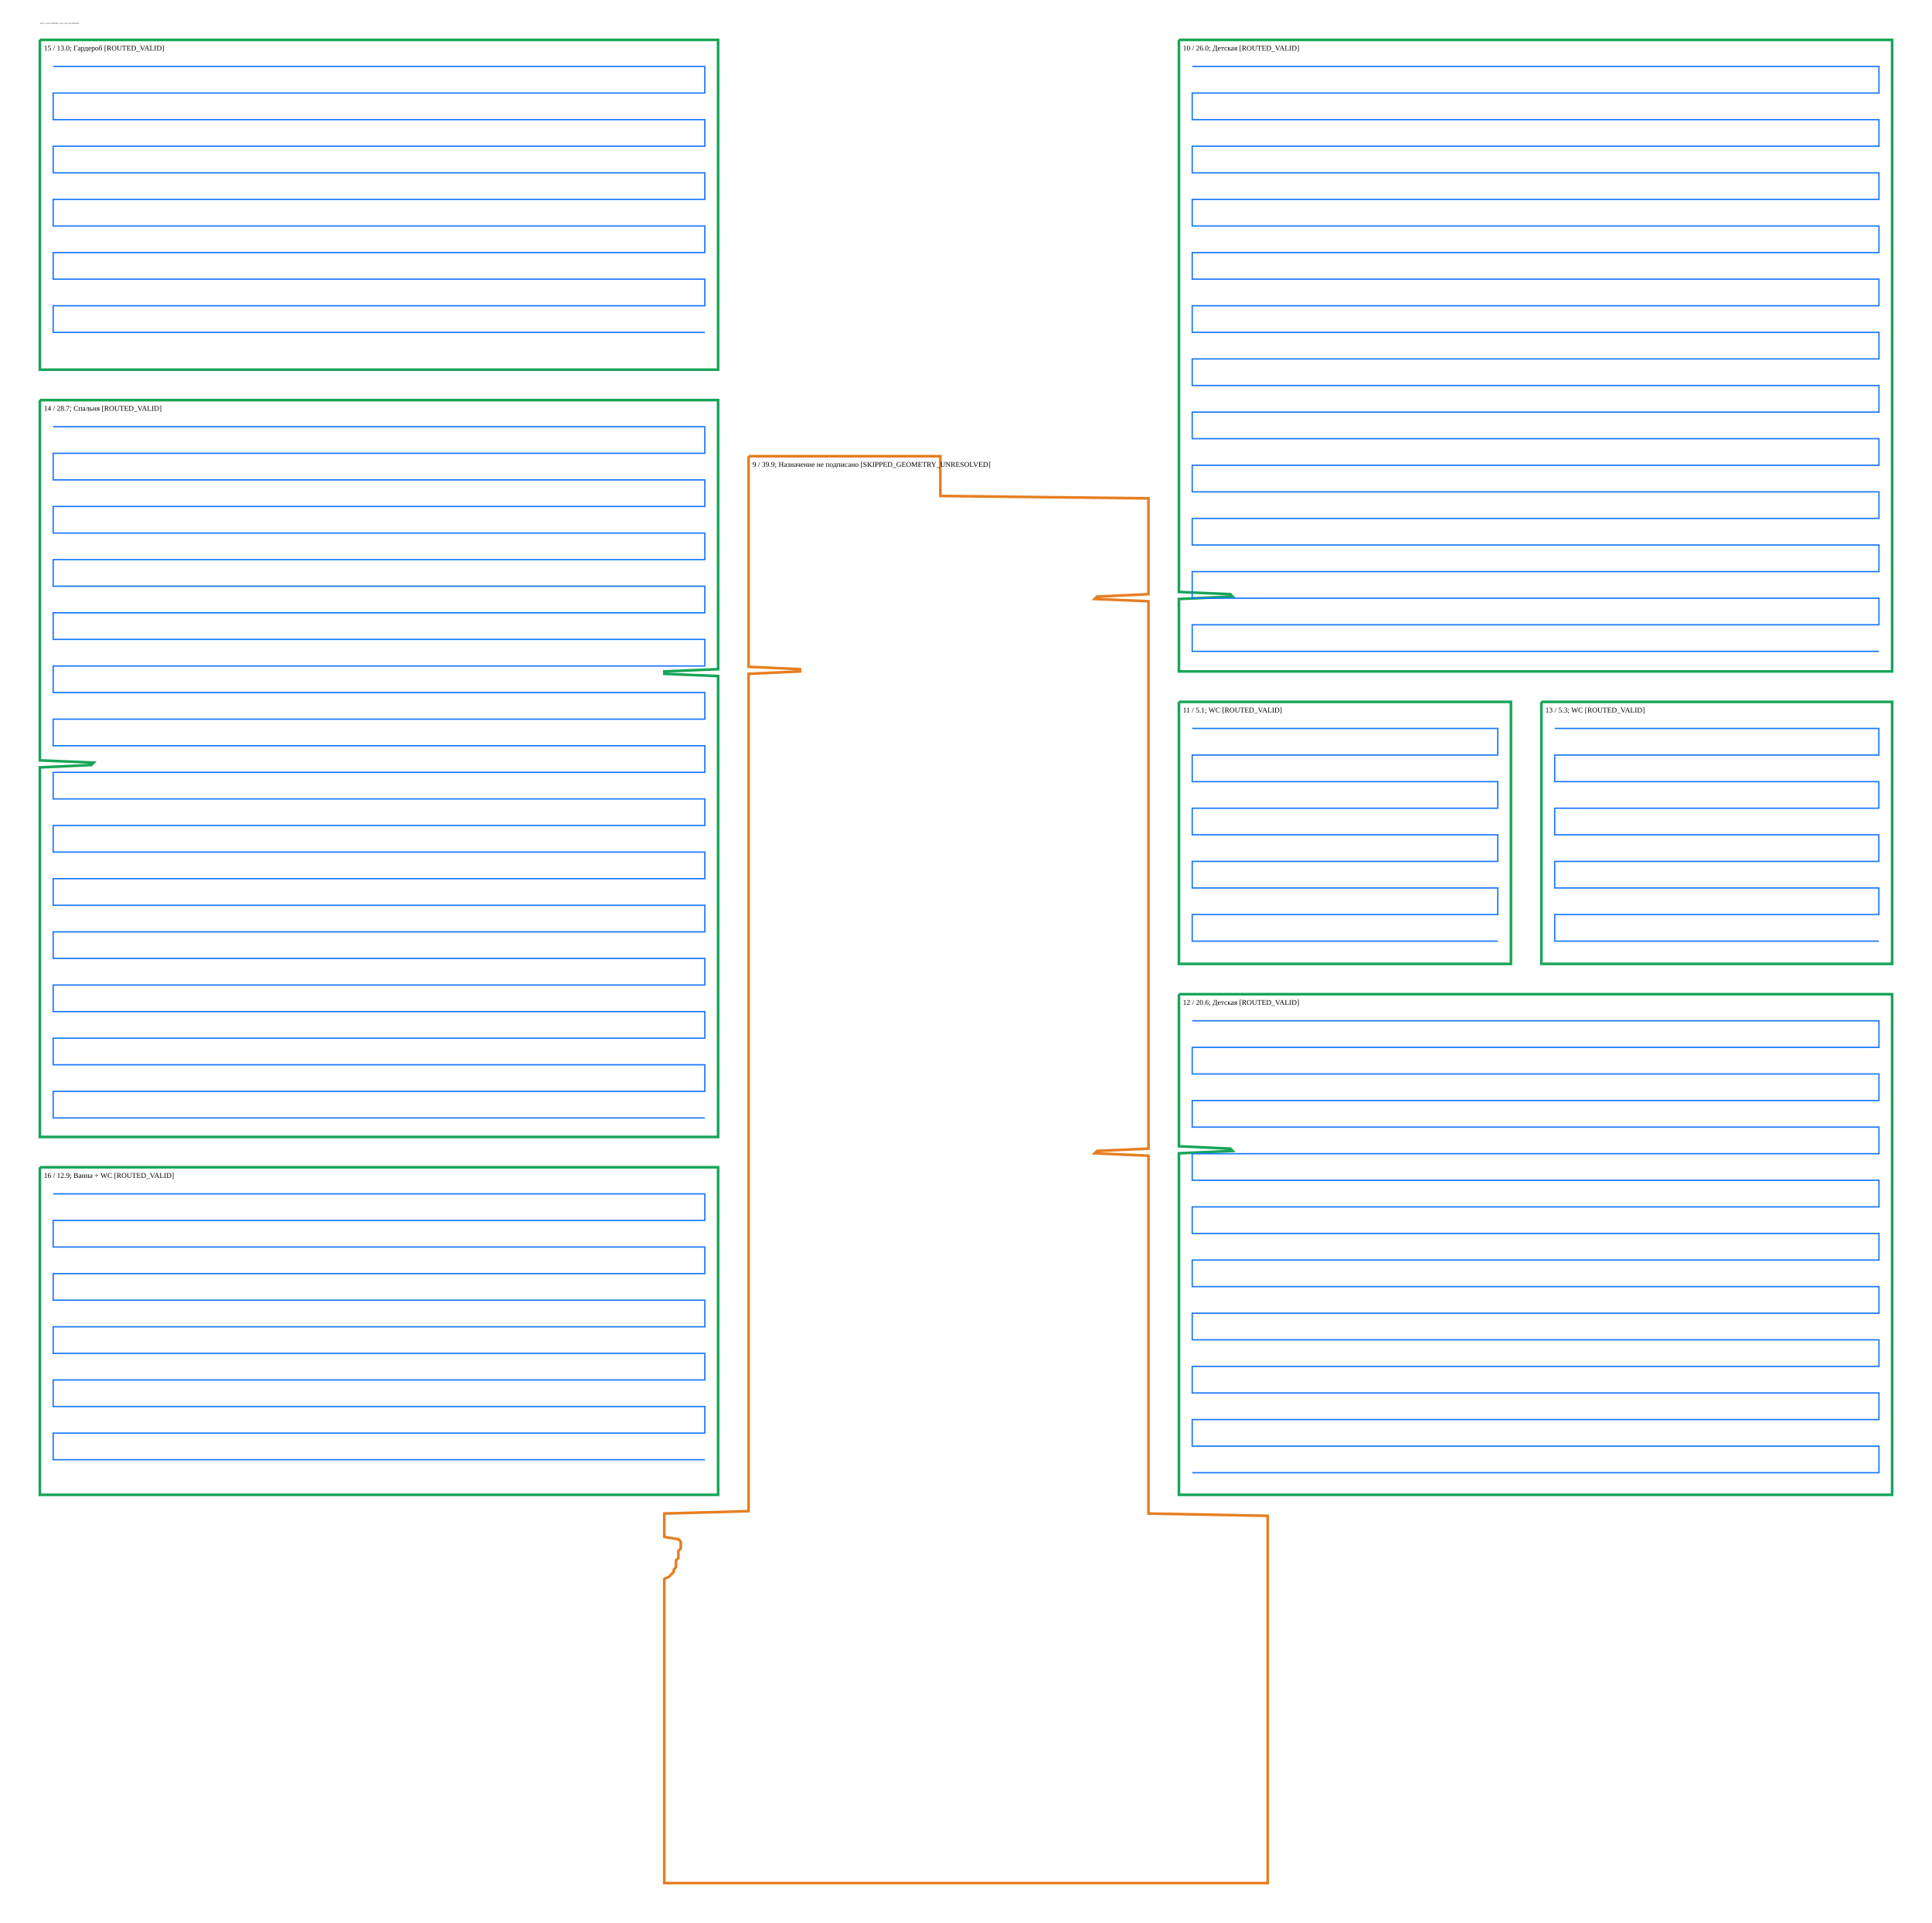
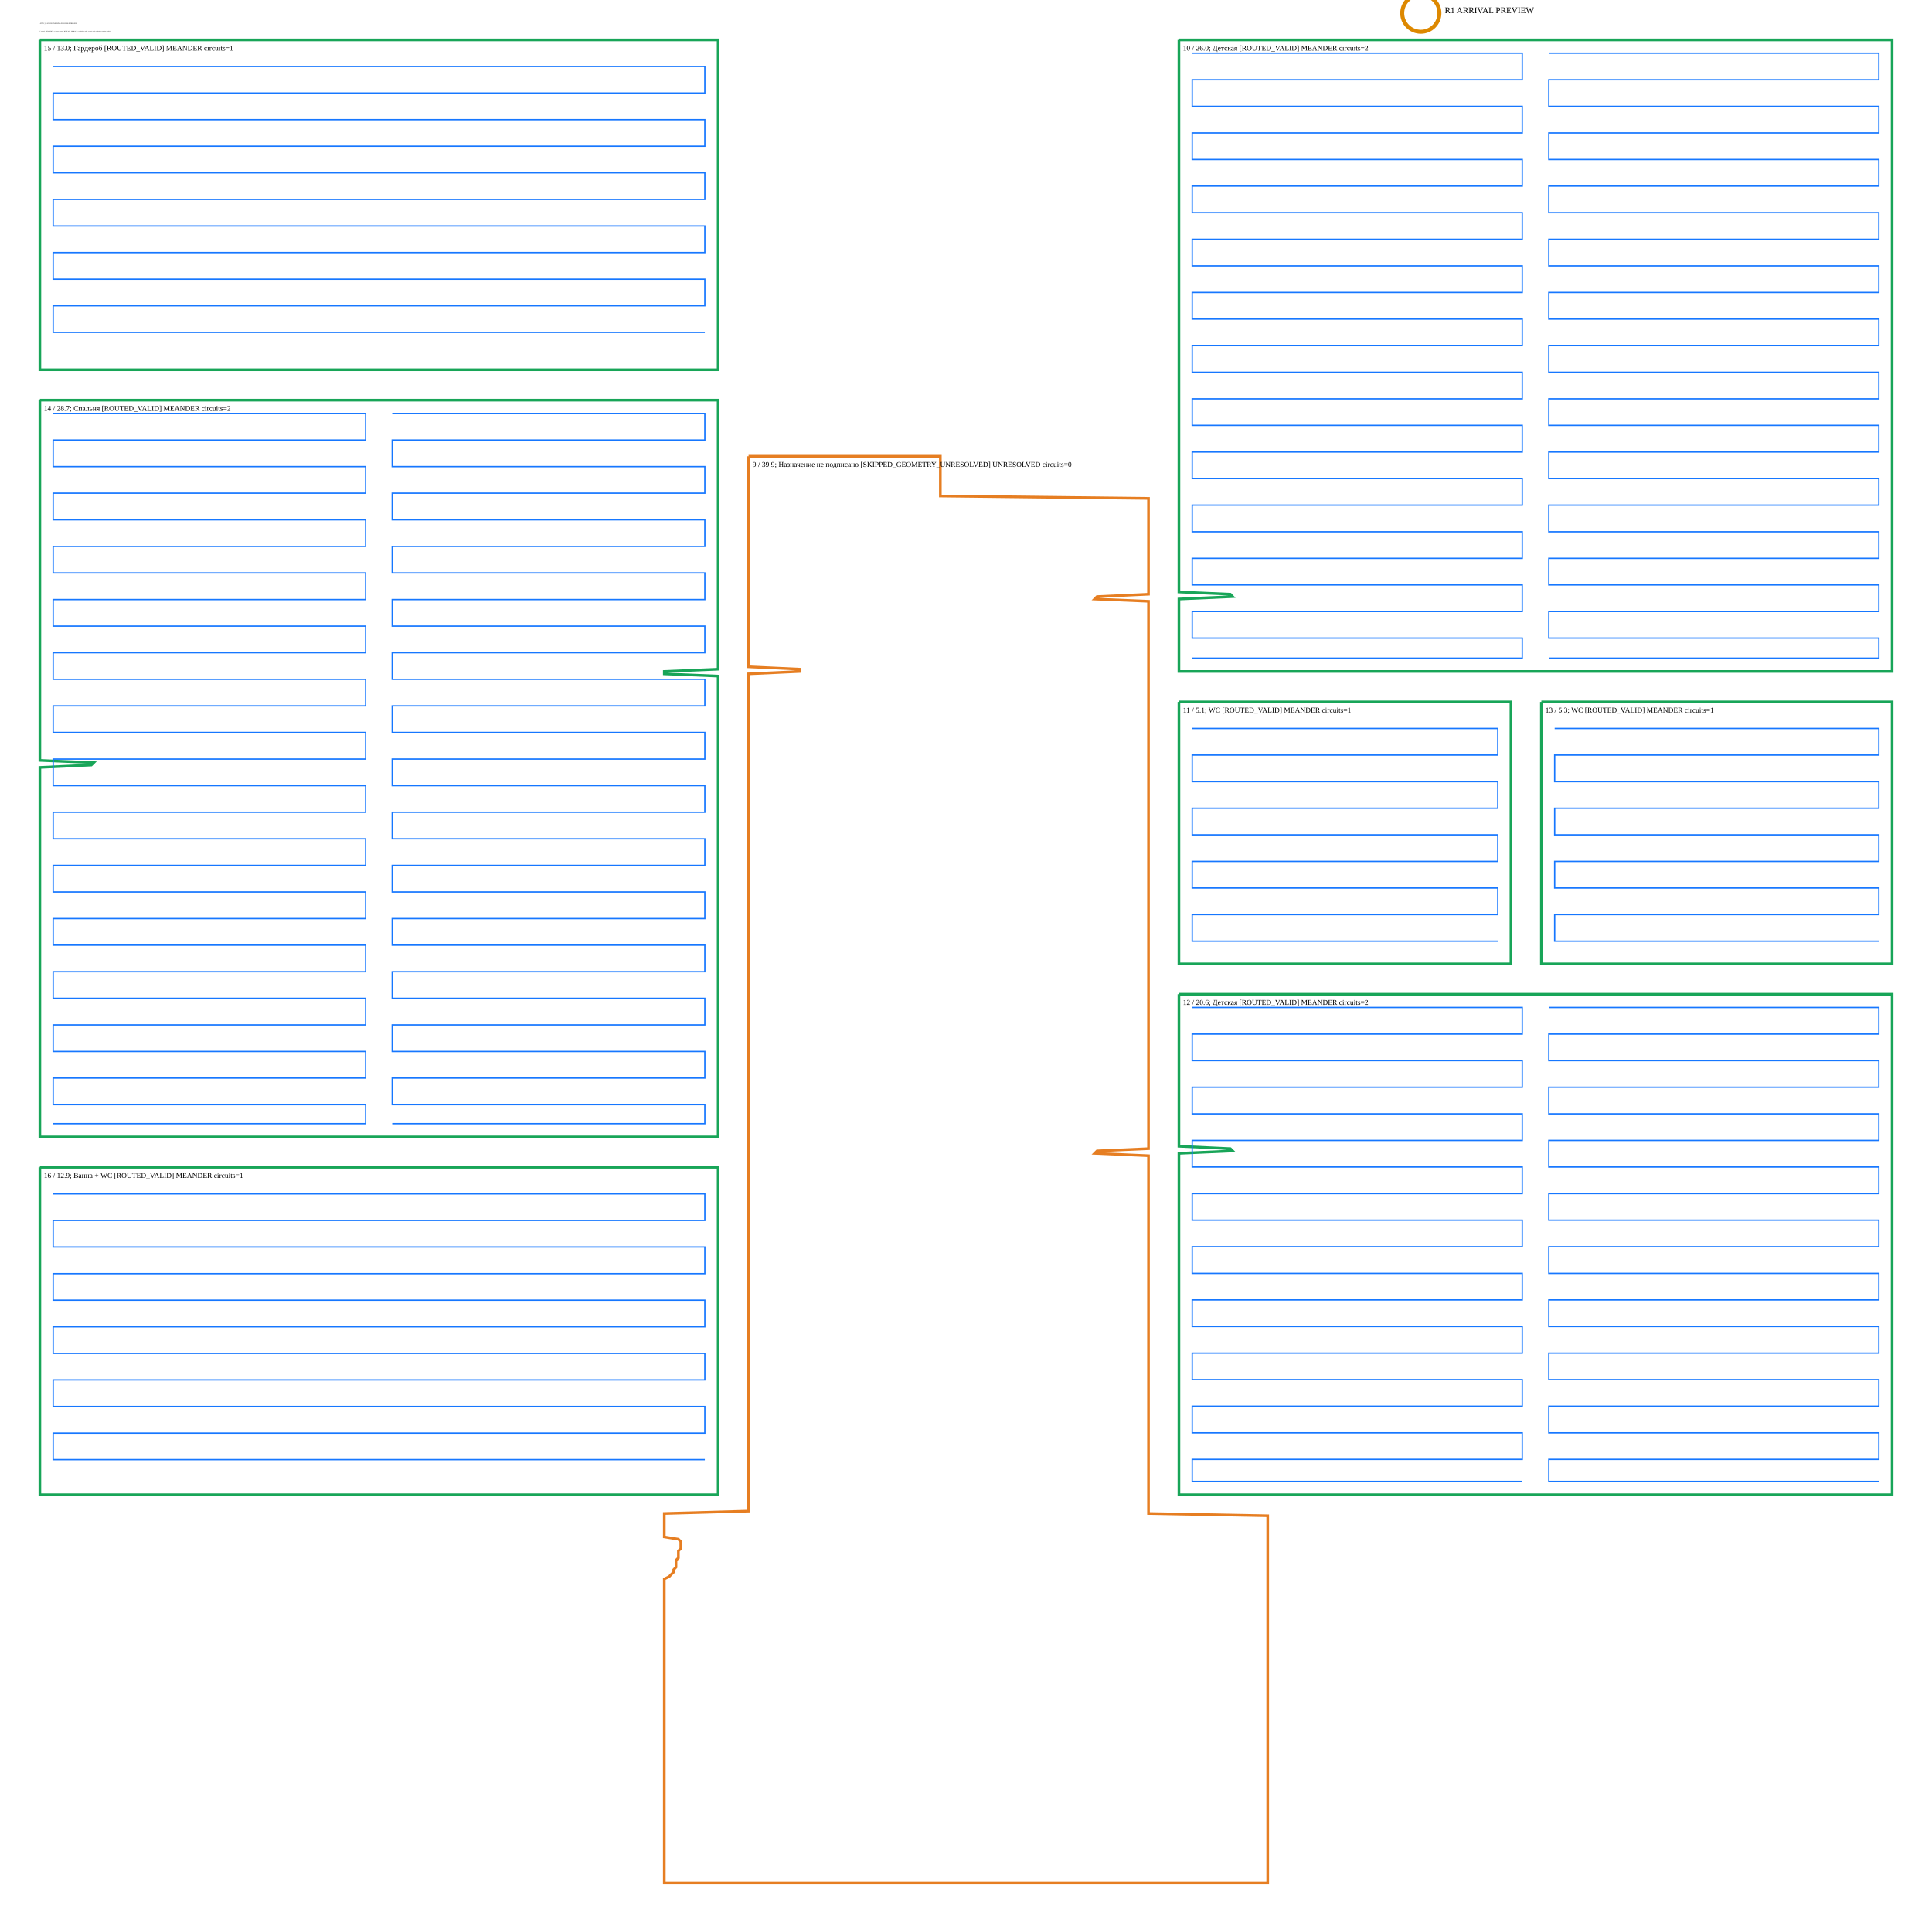
<svg xmlns="http://www.w3.org/2000/svg" viewBox="4310 5401 14536 14466">
-   <text x="4610" y="5581">ATTIC_PLAN GEOMETRY_ONLY_NON_ENGINEERING</text>
+   <text x="4610" y="5581">ATTIC_PLAN ENGINEERING-PLAUSIBLE PREVIEW</text>
+   <text x="4610" y="5641">Legend: MEANDER = dense sweep; BIFILAR_SPIRAL = candidate only; transit and authority remain explicit</text>
  <path data-layer="room-boundary" data-room-id="ATTIC_PLAN:9776f1f2c9664133:ROOM" d="M 13180,5701 L 13180,9854 L 13567,9871 L 13584,9889 L 13180,9907 L 13180,10452 L 18546,10452 L 18546,5701 L 13180,5701" fill="none" stroke="#18a558" stroke-width="20" />
-   <path data-layer="coverage-route" data-room-id="ATTIC_PLAN:9776f1f2c9664133:ROOM" data-circuit-id="ATTIC_PLAN:9776f1f2c9664133:ROOM/circuit-1" d="M 13280,5901 L 18447,5901 L 18447,6101 L 13280,6101 L 13280,6301 L 18447,6301 L 18447,6501 L 13280,6501 L 13280,6701 L 18447,6701 L 18447,6901 L 13280,6901 L 13280,7101 L 18447,7101 L 18447,7301 L 13280,7301 L 13280,7501 L 18447,7501 L 18447,7701 L 13280,7701 L 13280,7901 L 18447,7901 L 18447,8101 L 13280,8101 L 13280,8301 L 18447,8301 L 18447,8501 L 13280,8501 L 13280,8701 L 18447,8701 L 18447,8901 L 13280,8901 L 13280,9101 L 18447,9101 L 18447,9301 L 13280,9301 L 13280,9501 L 18447,9501 L 18447,9701 L 13280,9701 L 13280,9901 L 18447,9901 L 18447,10101 L 13280,10101 L 13280,10301 L 18447,10301" fill="none" stroke="#1677ff" stroke-width="10" />
-   <text x="13210" y="5781" font-size="55">10 / 26.0; Детская [ROUTED_VALID]</text>
+   <path data-layer="coverage-route" data-room-id="ATTIC_PLAN:9776f1f2c9664133:ROOM" data-circuit-id="ATTIC_PLAN:9776f1f2c9664133:ROOM/circuit-1" d="M 13280,5801 L 15763,5801 L 15763,5801 L 15763,6001 L 13280,6001 L 13280,6001 L 13280,6201 L 15763,6201 L 15763,6201 L 15763,6401 L 13280,6401 L 13280,6401 L 13280,6601 L 15763,6601 L 15763,6601 L 15763,6801 L 13280,6801 L 13280,6801 L 13280,7001 L 15763,7001 L 15763,7001 L 15763,7201 L 13280,7201 L 13280,7201 L 13280,7401 L 15763,7401 L 15763,7401 L 15763,7601 L 13280,7601 L 13280,7601 L 13280,7801 L 15763,7801 L 15763,7801 L 15763,8001 L 13280,8001 L 13280,8001 L 13280,8201 L 15763,8201 L 15763,8201 L 15763,8401 L 13280,8401 L 13280,8401 L 13280,8601 L 15763,8601 L 15763,8601 L 15763,8801 L 13280,8801 L 13280,8801 L 13280,9001 L 15763,9001 L 15763,9001 L 15763,9201 L 13280,9201 L 13280,9201 L 13280,9401 L 15763,9401 L 15763,9401 L 15763,9601 L 13280,9601 L 13280,9601 L 13280,9801 L 15763,9801 L 15763,9801 L 15763,10001 L 13280,10001 L 13280,10001 L 13280,10201 L 15763,10201 L 15763,10201 L 15763,10352 L 13280,10352" fill="none" stroke="#1677ff" stroke-width="10" />
+   <path data-layer="coverage-route" data-room-id="ATTIC_PLAN:9776f1f2c9664133:ROOM" data-circuit-id="ATTIC_PLAN:9776f1f2c9664133:ROOM/circuit-2" d="M 15963,5801 L 18446,5801 L 18446,5801 L 18446,6001 L 15963,6001 L 15963,6001 L 15963,6201 L 18446,6201 L 18446,6201 L 18446,6401 L 15963,6401 L 15963,6401 L 15963,6601 L 18446,6601 L 18446,6601 L 18446,6801 L 15963,6801 L 15963,6801 L 15963,7001 L 18446,7001 L 18446,7001 L 18446,7201 L 15963,7201 L 15963,7201 L 15963,7401 L 18446,7401 L 18446,7401 L 18446,7601 L 15963,7601 L 15963,7601 L 15963,7801 L 18446,7801 L 18446,7801 L 18446,8001 L 15963,8001 L 15963,8001 L 15963,8201 L 18446,8201 L 18446,8201 L 18446,8401 L 15963,8401 L 15963,8401 L 15963,8601 L 18446,8601 L 18446,8601 L 18446,8801 L 15963,8801 L 15963,8801 L 15963,9001 L 18446,9001 L 18446,9001 L 18446,9201 L 15963,9201 L 15963,9201 L 15963,9401 L 18446,9401 L 18446,9401 L 18446,9601 L 15963,9601 L 15963,9601 L 15963,9801 L 18446,9801 L 18446,9801 L 18446,10001 L 15963,10001 L 15963,10001 L 15963,10201 L 18446,10201 L 18446,10201 L 18446,10352 L 15963,10352" fill="none" stroke="#1677ff" stroke-width="10" />
+   <text x="13210" y="5781" font-size="55">10 / 26.0; Детская [ROUTED_VALID] MEANDER circuits=2</text>
  <path data-layer="room-boundary" data-room-id="ATTIC_PLAN:c4f6e730556e69f2:ROOM" d="M 13180,10681 L 13180,12652 L 15678,12652 L 15678,10681 L 13180,10681" fill="none" stroke="#18a558" stroke-width="20" />
  <path data-layer="coverage-route" data-room-id="ATTIC_PLAN:c4f6e730556e69f2:ROOM" data-circuit-id="ATTIC_PLAN:c4f6e730556e69f2:ROOM/circuit-1" d="M 13280,10881 L 15579,10881 L 15579,11081 L 13280,11081 L 13280,11281 L 15579,11281 L 15579,11481 L 13280,11481 L 13280,11681 L 15579,11681 L 15579,11881 L 13280,11881 L 13280,12081 L 15579,12081 L 15579,12281 L 13280,12281 L 13280,12481 L 15579,12481" fill="none" stroke="#1677ff" stroke-width="10" />
-   <text x="13210" y="10761" font-size="55">11 / 5.1; WC [ROUTED_VALID]</text>
+   <text x="13210" y="10761" font-size="55">11 / 5.1; WC [ROUTED_VALID] MEANDER circuits=1</text>
  <path data-layer="room-boundary" data-room-id="ATTIC_PLAN:3d760ac099594432:ROOM" d="M 13180,12880 L 13180,14024 L 13567,14042 L 13584,14059 L 13180,14077 L 13180,16646 L 18546,16646 L 18546,12880 L 13180,12880" fill="none" stroke="#18a558" stroke-width="20" />
-   <path data-layer="coverage-route" data-room-id="ATTIC_PLAN:3d760ac099594432:ROOM" data-circuit-id="ATTIC_PLAN:3d760ac099594432:ROOM/circuit-1" d="M 13280,13080 L 18447,13080 L 18447,13280 L 13280,13280 L 13280,13480 L 18447,13480 L 18447,13680 L 13280,13680 L 13280,13880 L 18447,13880 L 18447,14080 L 13280,14080 L 13280,14280 L 18447,14280 L 18447,14480 L 13280,14480 L 13280,14680 L 18447,14680 L 18447,14880 L 13280,14880 L 13280,15080 L 18447,15080 L 18447,15280 L 13280,15280 L 13280,15480 L 18447,15480 L 18447,15680 L 13280,15680 L 13280,15880 L 18447,15880 L 18447,16080 L 13280,16080 L 13280,16280 L 18447,16280 L 18447,16480 L 13280,16480" fill="none" stroke="#1677ff" stroke-width="10" />
-   <text x="13210" y="12960" font-size="55">12 / 20.6; Детская [ROUTED_VALID]</text>
+   <path data-layer="coverage-route" data-room-id="ATTIC_PLAN:3d760ac099594432:ROOM" data-circuit-id="ATTIC_PLAN:3d760ac099594432:ROOM/circuit-1" d="M 13280,12980 L 15763,12980 L 15763,12980 L 15763,13180 L 13280,13180 L 13280,13180 L 13280,13380 L 15763,13380 L 15763,13380 L 15763,13580 L 13280,13580 L 13280,13580 L 13280,13780 L 15763,13780 L 15763,13780 L 15763,13980 L 13280,13980 L 13280,13980 L 13280,14180 L 15763,14180 L 15763,14180 L 15763,14380 L 13280,14380 L 13280,14380 L 13280,14580 L 15763,14580 L 15763,14580 L 15763,14780 L 13280,14780 L 13280,14780 L 13280,14980 L 15763,14980 L 15763,14980 L 15763,15180 L 13280,15180 L 13280,15180 L 13280,15380 L 15763,15380 L 15763,15380 L 15763,15580 L 13280,15580 L 13280,15580 L 13280,15780 L 15763,15780 L 15763,15780 L 15763,15980 L 13280,15980 L 13280,15980 L 13280,16180 L 15763,16180 L 15763,16180 L 15763,16380 L 13280,16380 L 13280,16380 L 13280,16546 L 15763,16546" fill="none" stroke="#1677ff" stroke-width="10" />
+   <path data-layer="coverage-route" data-room-id="ATTIC_PLAN:3d760ac099594432:ROOM" data-circuit-id="ATTIC_PLAN:3d760ac099594432:ROOM/circuit-2" d="M 15963,12980 L 18446,12980 L 18446,12980 L 18446,13180 L 15963,13180 L 15963,13180 L 15963,13380 L 18446,13380 L 18446,13380 L 18446,13580 L 15963,13580 L 15963,13580 L 15963,13780 L 18446,13780 L 18446,13780 L 18446,13980 L 15963,13980 L 15963,13980 L 15963,14180 L 18446,14180 L 18446,14180 L 18446,14380 L 15963,14380 L 15963,14380 L 15963,14580 L 18446,14580 L 18446,14580 L 18446,14780 L 15963,14780 L 15963,14780 L 15963,14980 L 18446,14980 L 18446,14980 L 18446,15180 L 15963,15180 L 15963,15180 L 15963,15380 L 18446,15380 L 18446,15380 L 18446,15580 L 15963,15580 L 15963,15580 L 15963,15780 L 18446,15780 L 18446,15780 L 18446,15980 L 15963,15980 L 15963,15980 L 15963,16180 L 18446,16180 L 18446,16180 L 18446,16380 L 15963,16380 L 15963,16380 L 15963,16546 L 18446,16546" fill="none" stroke="#1677ff" stroke-width="10" />
+   <text x="13210" y="12960" font-size="55">12 / 20.6; Детская [ROUTED_VALID] MEANDER circuits=2</text>
  <path data-layer="room-boundary" data-room-id="ATTIC_PLAN:9386d71e1d28f2ee:ROOM" d="M 15907,10681 L 15907,12652 L 18546,12652 L 18546,10681 L 15907,10681" fill="none" stroke="#18a558" stroke-width="20" />
  <path data-layer="coverage-route" data-room-id="ATTIC_PLAN:9386d71e1d28f2ee:ROOM" data-circuit-id="ATTIC_PLAN:9386d71e1d28f2ee:ROOM/circuit-1" d="M 16007,10881 L 18446,10881 L 18446,11081 L 16007,11081 L 16007,11281 L 18446,11281 L 18446,11481 L 16007,11481 L 16007,11681 L 18446,11681 L 18446,11881 L 16007,11881 L 16007,12081 L 18446,12081 L 18446,12281 L 16007,12281 L 16007,12481 L 18446,12481" fill="none" stroke="#1677ff" stroke-width="10" />
-   <text x="15937" y="10761" font-size="55">13 / 5.3; WC [ROUTED_VALID]</text>
+   <text x="15937" y="10761" font-size="55">13 / 5.3; WC [ROUTED_VALID] MEANDER circuits=1</text>
  <path data-layer="room-boundary" data-room-id="ATTIC_PLAN:ea7ed4904468a1da:ROOM" d="M 4610,8411 L 4610,11121 L 5015,11138 L 4997,11156 L 4610,11174 L 4610,13954 L 9713,13954 L 9713,10487 L 9308,10470 L 9308,10452 L 9713,10435 L 9713,8411 L 4610,8411" fill="none" stroke="#18a558" stroke-width="20" />
-   <path data-layer="coverage-route" data-room-id="ATTIC_PLAN:ea7ed4904468a1da:ROOM" data-circuit-id="ATTIC_PLAN:ea7ed4904468a1da:ROOM/circuit-1" d="M 4710,8611 L 9613,8611 L 9613,8811 L 4710,8811 L 4710,9011 L 9613,9011 L 9613,9211 L 4710,9211 L 4710,9411 L 9613,9411 L 9613,9611 L 4710,9611 L 4710,9811 L 9613,9811 L 9613,10011 L 4710,10011 L 4710,10211 L 9613,10211 L 9613,10411 L 4710,10411 L 4710,10611 L 9613,10611 L 9613,10811 L 4710,10811 L 4710,11011 L 9613,11011 L 9613,11211 L 4710,11211 L 4710,11411 L 9613,11411 L 9613,11611 L 4710,11611 L 4710,11811 L 9613,11811 L 9613,12011 L 4710,12011 L 4710,12211 L 9613,12211 L 9613,12411 L 4710,12411 L 4710,12611 L 9613,12611 L 9613,12811 L 4710,12811 L 4710,13011 L 9613,13011 L 9613,13211 L 4710,13211 L 4710,13411 L 9613,13411 L 9613,13611 L 4710,13611 L 4710,13811 L 9613,13811" fill="none" stroke="#1677ff" stroke-width="10" />
-   <text x="4640" y="8491" font-size="55">14 / 28.7; Спальня [ROUTED_VALID]</text>
+   <path data-layer="coverage-route" data-room-id="ATTIC_PLAN:ea7ed4904468a1da:ROOM" data-circuit-id="ATTIC_PLAN:ea7ed4904468a1da:ROOM/circuit-1" d="M 4710,8511 L 7061,8511 L 7061,8511 L 7061,8711 L 4710,8711 L 4710,8711 L 4710,8911 L 7061,8911 L 7061,8911 L 7061,9111 L 4710,9111 L 4710,9111 L 4710,9311 L 7061,9311 L 7061,9311 L 7061,9511 L 4710,9511 L 4710,9511 L 4710,9711 L 7061,9711 L 7061,9711 L 7061,9911 L 4710,9911 L 4710,9911 L 4710,10111 L 7061,10111 L 7061,10111 L 7061,10311 L 4710,10311 L 4710,10311 L 4710,10511 L 7061,10511 L 7061,10511 L 7061,10711 L 4710,10711 L 4710,10711 L 4710,10911 L 7061,10911 L 7061,10911 L 7061,11111 L 4710,11111 L 4710,11111 L 4710,11311 L 7061,11311 L 7061,11311 L 7061,11511 L 4710,11511 L 4710,11511 L 4710,11711 L 7061,11711 L 7061,11711 L 7061,11911 L 4710,11911 L 4710,11911 L 4710,12111 L 7061,12111 L 7061,12111 L 7061,12311 L 4710,12311 L 4710,12311 L 4710,12511 L 7061,12511 L 7061,12511 L 7061,12711 L 4710,12711 L 4710,12711 L 4710,12911 L 7061,12911 L 7061,12911 L 7061,13111 L 4710,13111 L 4710,13111 L 4710,13311 L 7061,13311 L 7061,13311 L 7061,13511 L 4710,13511 L 4710,13511 L 4710,13711 L 7061,13711 L 7061,13711 L 7061,13854 L 4710,13854" fill="none" stroke="#1677ff" stroke-width="10" />
+   <path data-layer="coverage-route" data-room-id="ATTIC_PLAN:ea7ed4904468a1da:ROOM" data-circuit-id="ATTIC_PLAN:ea7ed4904468a1da:ROOM/circuit-2" d="M 7261,8511 L 9613,8511 L 9613,8511 L 9613,8711 L 7261,8711 L 7261,8711 L 7261,8911 L 9613,8911 L 9613,8911 L 9613,9111 L 7261,9111 L 7261,9111 L 7261,9311 L 9613,9311 L 9613,9311 L 9613,9511 L 7261,9511 L 7261,9511 L 7261,9711 L 9613,9711 L 9613,9711 L 9613,9911 L 7261,9911 L 7261,9911 L 7261,10111 L 9613,10111 L 9613,10111 L 9613,10311 L 7261,10311 L 7261,10311 L 7261,10511 L 9613,10511 L 9613,10511 L 9613,10711 L 7261,10711 L 7261,10711 L 7261,10911 L 9613,10911 L 9613,10911 L 9613,11111 L 7261,11111 L 7261,11111 L 7261,11311 L 9613,11311 L 9613,11311 L 9613,11511 L 7261,11511 L 7261,11511 L 7261,11711 L 9613,11711 L 9613,11711 L 9613,11911 L 7261,11911 L 7261,11911 L 7261,12111 L 9613,12111 L 9613,12111 L 9613,12311 L 7261,12311 L 7261,12311 L 7261,12511 L 9613,12511 L 9613,12511 L 9613,12711 L 7261,12711 L 7261,12711 L 7261,12911 L 9613,12911 L 9613,12911 L 9613,13111 L 7261,13111 L 7261,13111 L 7261,13311 L 9613,13311 L 9613,13311 L 9613,13511 L 7261,13511 L 7261,13511 L 7261,13711 L 9613,13711 L 9613,13711 L 9613,13854 L 7261,13854" fill="none" stroke="#1677ff" stroke-width="10" />
+   <text x="4640" y="8491" font-size="55">14 / 28.7; Спальня [ROUTED_VALID] MEANDER circuits=2</text>
  <path data-layer="room-boundary" data-room-id="ATTIC_PLAN:112c14729a5a9ee7:ROOM" d="M 4610,5701 L 4610,8182 L 9713,8182 L 9713,5701 L 4610,5701" fill="none" stroke="#18a558" stroke-width="20" />
  <path data-layer="coverage-route" data-room-id="ATTIC_PLAN:112c14729a5a9ee7:ROOM" data-circuit-id="ATTIC_PLAN:112c14729a5a9ee7:ROOM/circuit-1" d="M 4710,5901 L 9613,5901 L 9613,6101 L 4710,6101 L 4710,6301 L 9613,6301 L 9613,6501 L 4710,6501 L 4710,6701 L 9613,6701 L 9613,6901 L 4710,6901 L 4710,7101 L 9613,7101 L 9613,7301 L 4710,7301 L 4710,7501 L 9613,7501 L 9613,7701 L 4710,7701 L 4710,7901 L 9613,7901" fill="none" stroke="#1677ff" stroke-width="10" />
-   <text x="4640" y="5781" font-size="55">15 / 13.0; Гардероб [ROUTED_VALID]</text>
+   <text x="4640" y="5781" font-size="55">15 / 13.0; Гардероб [ROUTED_VALID] MEANDER circuits=1</text>
  <path data-layer="room-boundary" data-room-id="ATTIC_PLAN:49c65e3abf362d77:ROOM" d="M 4610,14182 L 4610,16646 L 9713,16646 L 9713,14182 L 4610,14182" fill="none" stroke="#18a558" stroke-width="20" />
  <path data-layer="coverage-route" data-room-id="ATTIC_PLAN:49c65e3abf362d77:ROOM" data-circuit-id="ATTIC_PLAN:49c65e3abf362d77:ROOM/circuit-1" d="M 4710,14382 L 9613,14382 L 9613,14582 L 4710,14582 L 4710,14782 L 9613,14782 L 9613,14982 L 4710,14982 L 4710,15182 L 9613,15182 L 9613,15382 L 4710,15382 L 4710,15582 L 9613,15582 L 9613,15782 L 4710,15782 L 4710,15982 L 9613,15982 L 9613,16182 L 4710,16182 L 4710,16382 L 9613,16382" fill="none" stroke="#1677ff" stroke-width="10" />
-   <text x="4640" y="14262" font-size="55">16 / 12.9; Ванна + WC [ROUTED_VALID]</text>
+   <text x="4640" y="14262" font-size="55">16 / 12.9; Ванна + WC [ROUTED_VALID] MEANDER circuits=1</text>
  <path data-layer="room-boundary" data-room-id="ATTIC_PLAN:fd106b1227a87876:ROOM" d="M 9942,8833 L 9942,10417 L 10329,10435 L 10329,10452 L 9942,10470 L 9942,16769 L 9308,16787 L 9308,16963 L 9414,16980 L 9432,16998 L 9432,17051 L 9414,17068 L 9414,17121 L 9396,17139 L 9396,17191 L 9379,17209 L 9379,17227 L 9361,17244 L 9344,17262 L 9308,17279 L 9308,19567 L 13848,19567 L 13848,16804 L 12951,16787 L 12951,14095 L 12546,14077 L 12564,14059 L 12951,14042 L 12951,9924 L 12546,9907 L 12564,9889 L 12951,9871 L 12951,9150 L 11385,9132 L 11385,8833 L 9942,8833" fill="none" stroke="#e67e22" stroke-width="20" />
-   <text x="9972" y="8913" font-size="55">9 / 39.9; Назначение не подписано [SKIPPED_GEOMETRY_UNRESOLVED]</text>
+   <text x="9972" y="8913" font-size="55">9 / 39.9; Назначение не подписано [SKIPPED_GEOMETRY_UNRESOLVED] UNRESOLVED circuits=0</text>
+   <circle data-layer="riser-arrival" cx="15000" cy="5500" r="140" fill="none" stroke="#d80" stroke-width="30" />
+   <text x="15180" y="5500" font-size="65">R1 ARRIVAL PREVIEW</text>
</svg>
